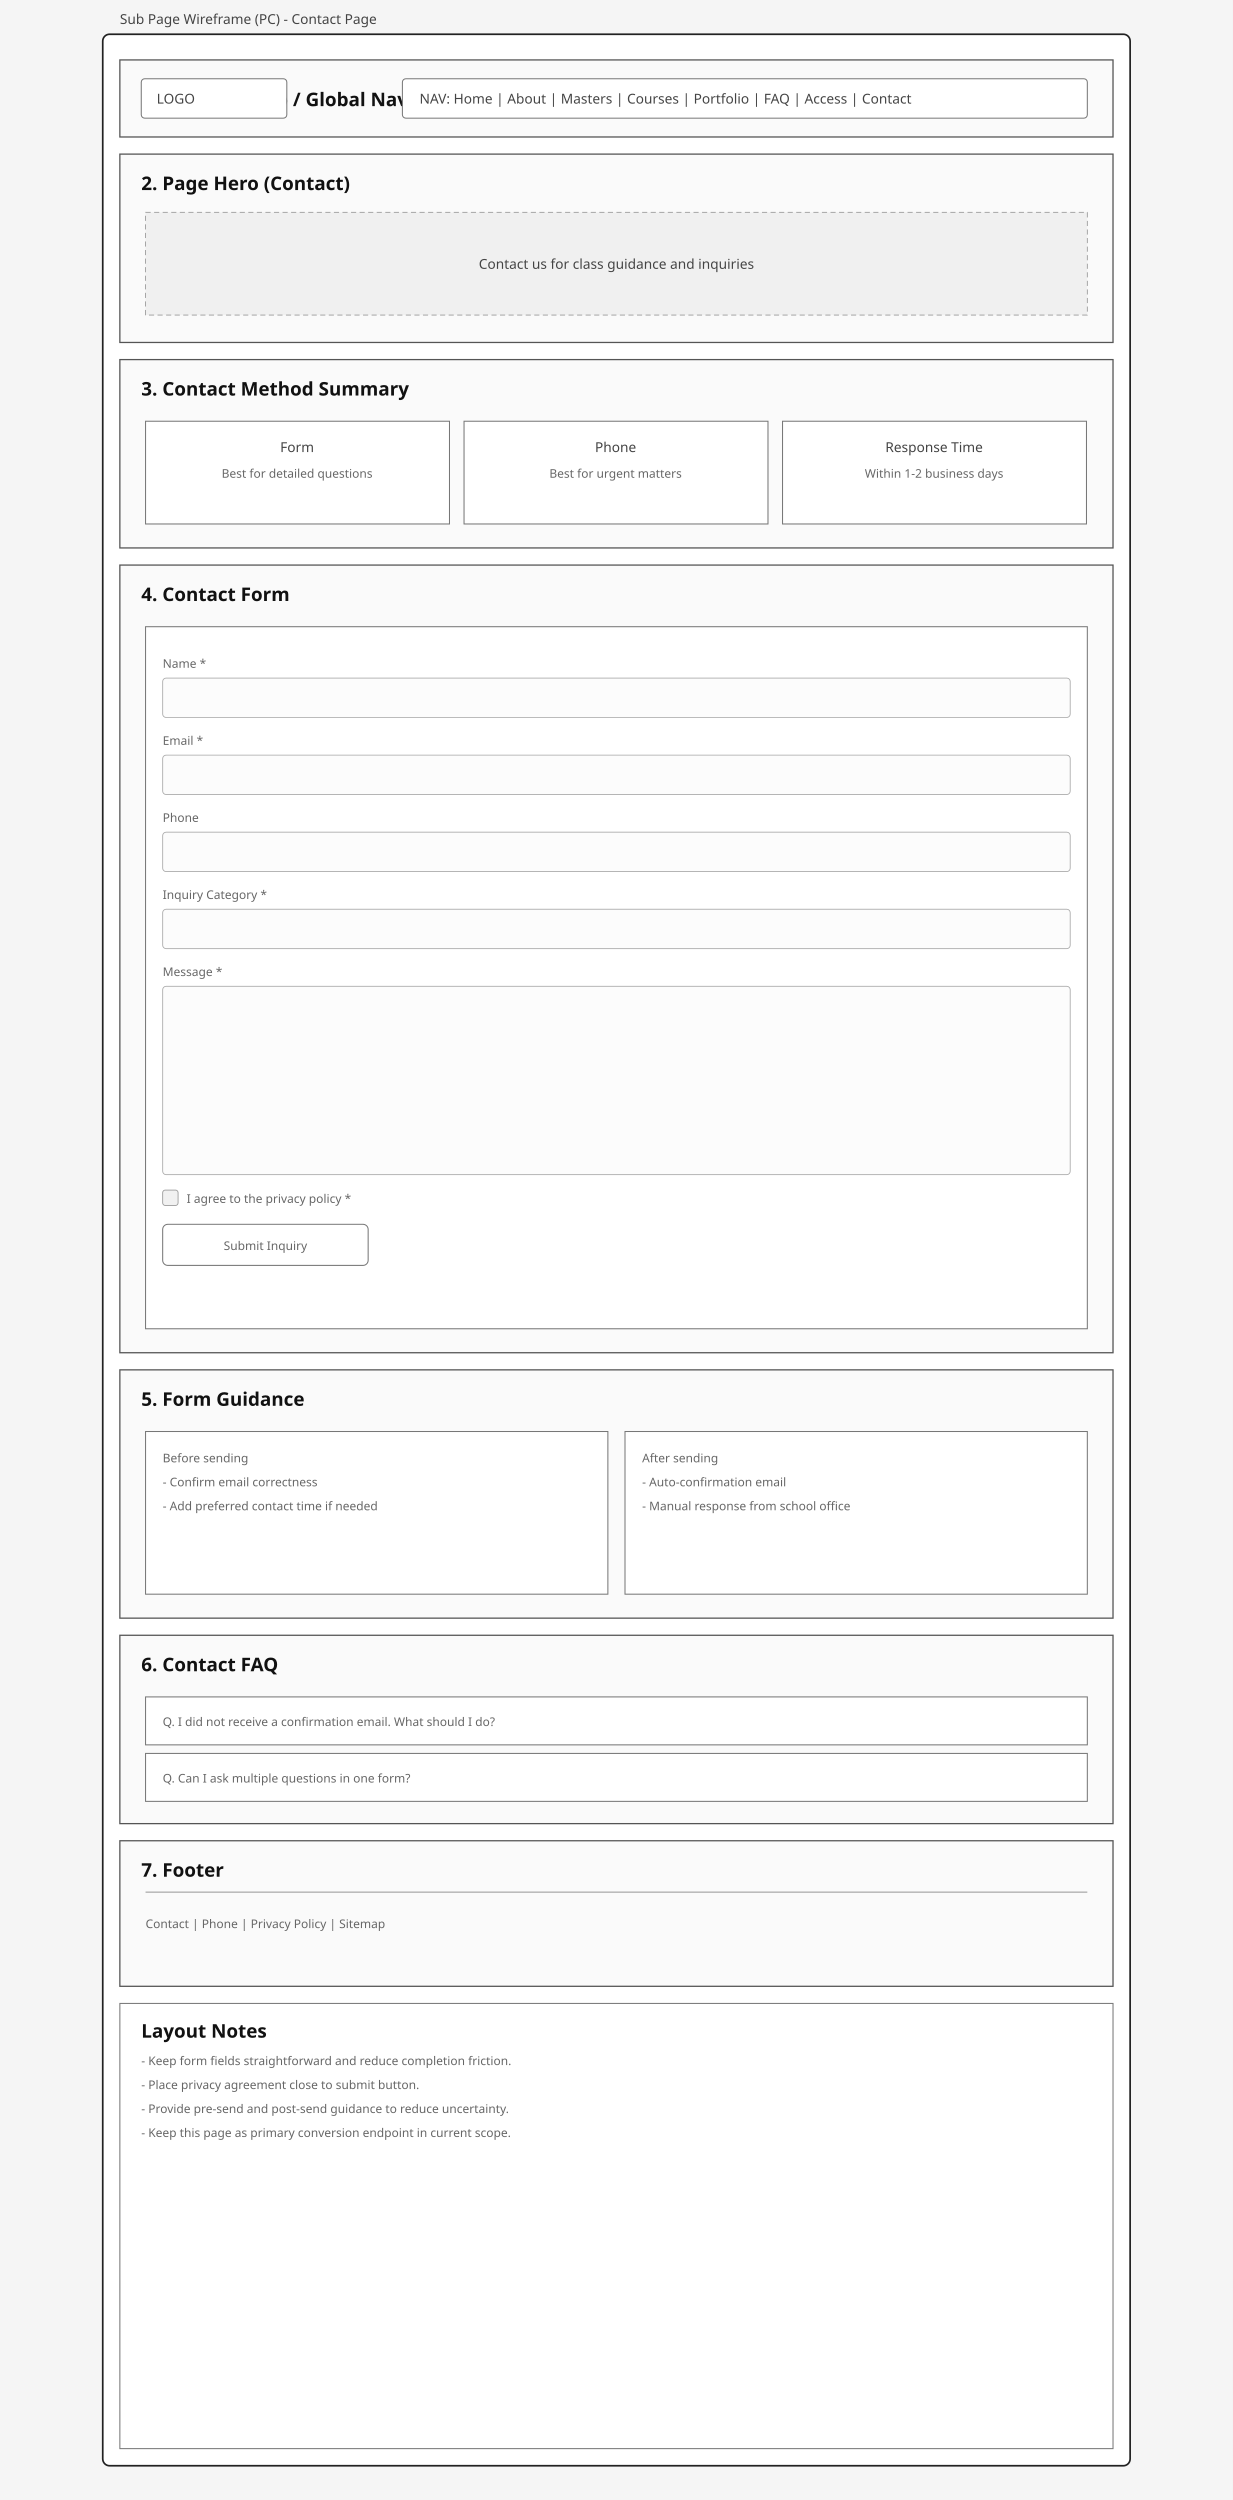
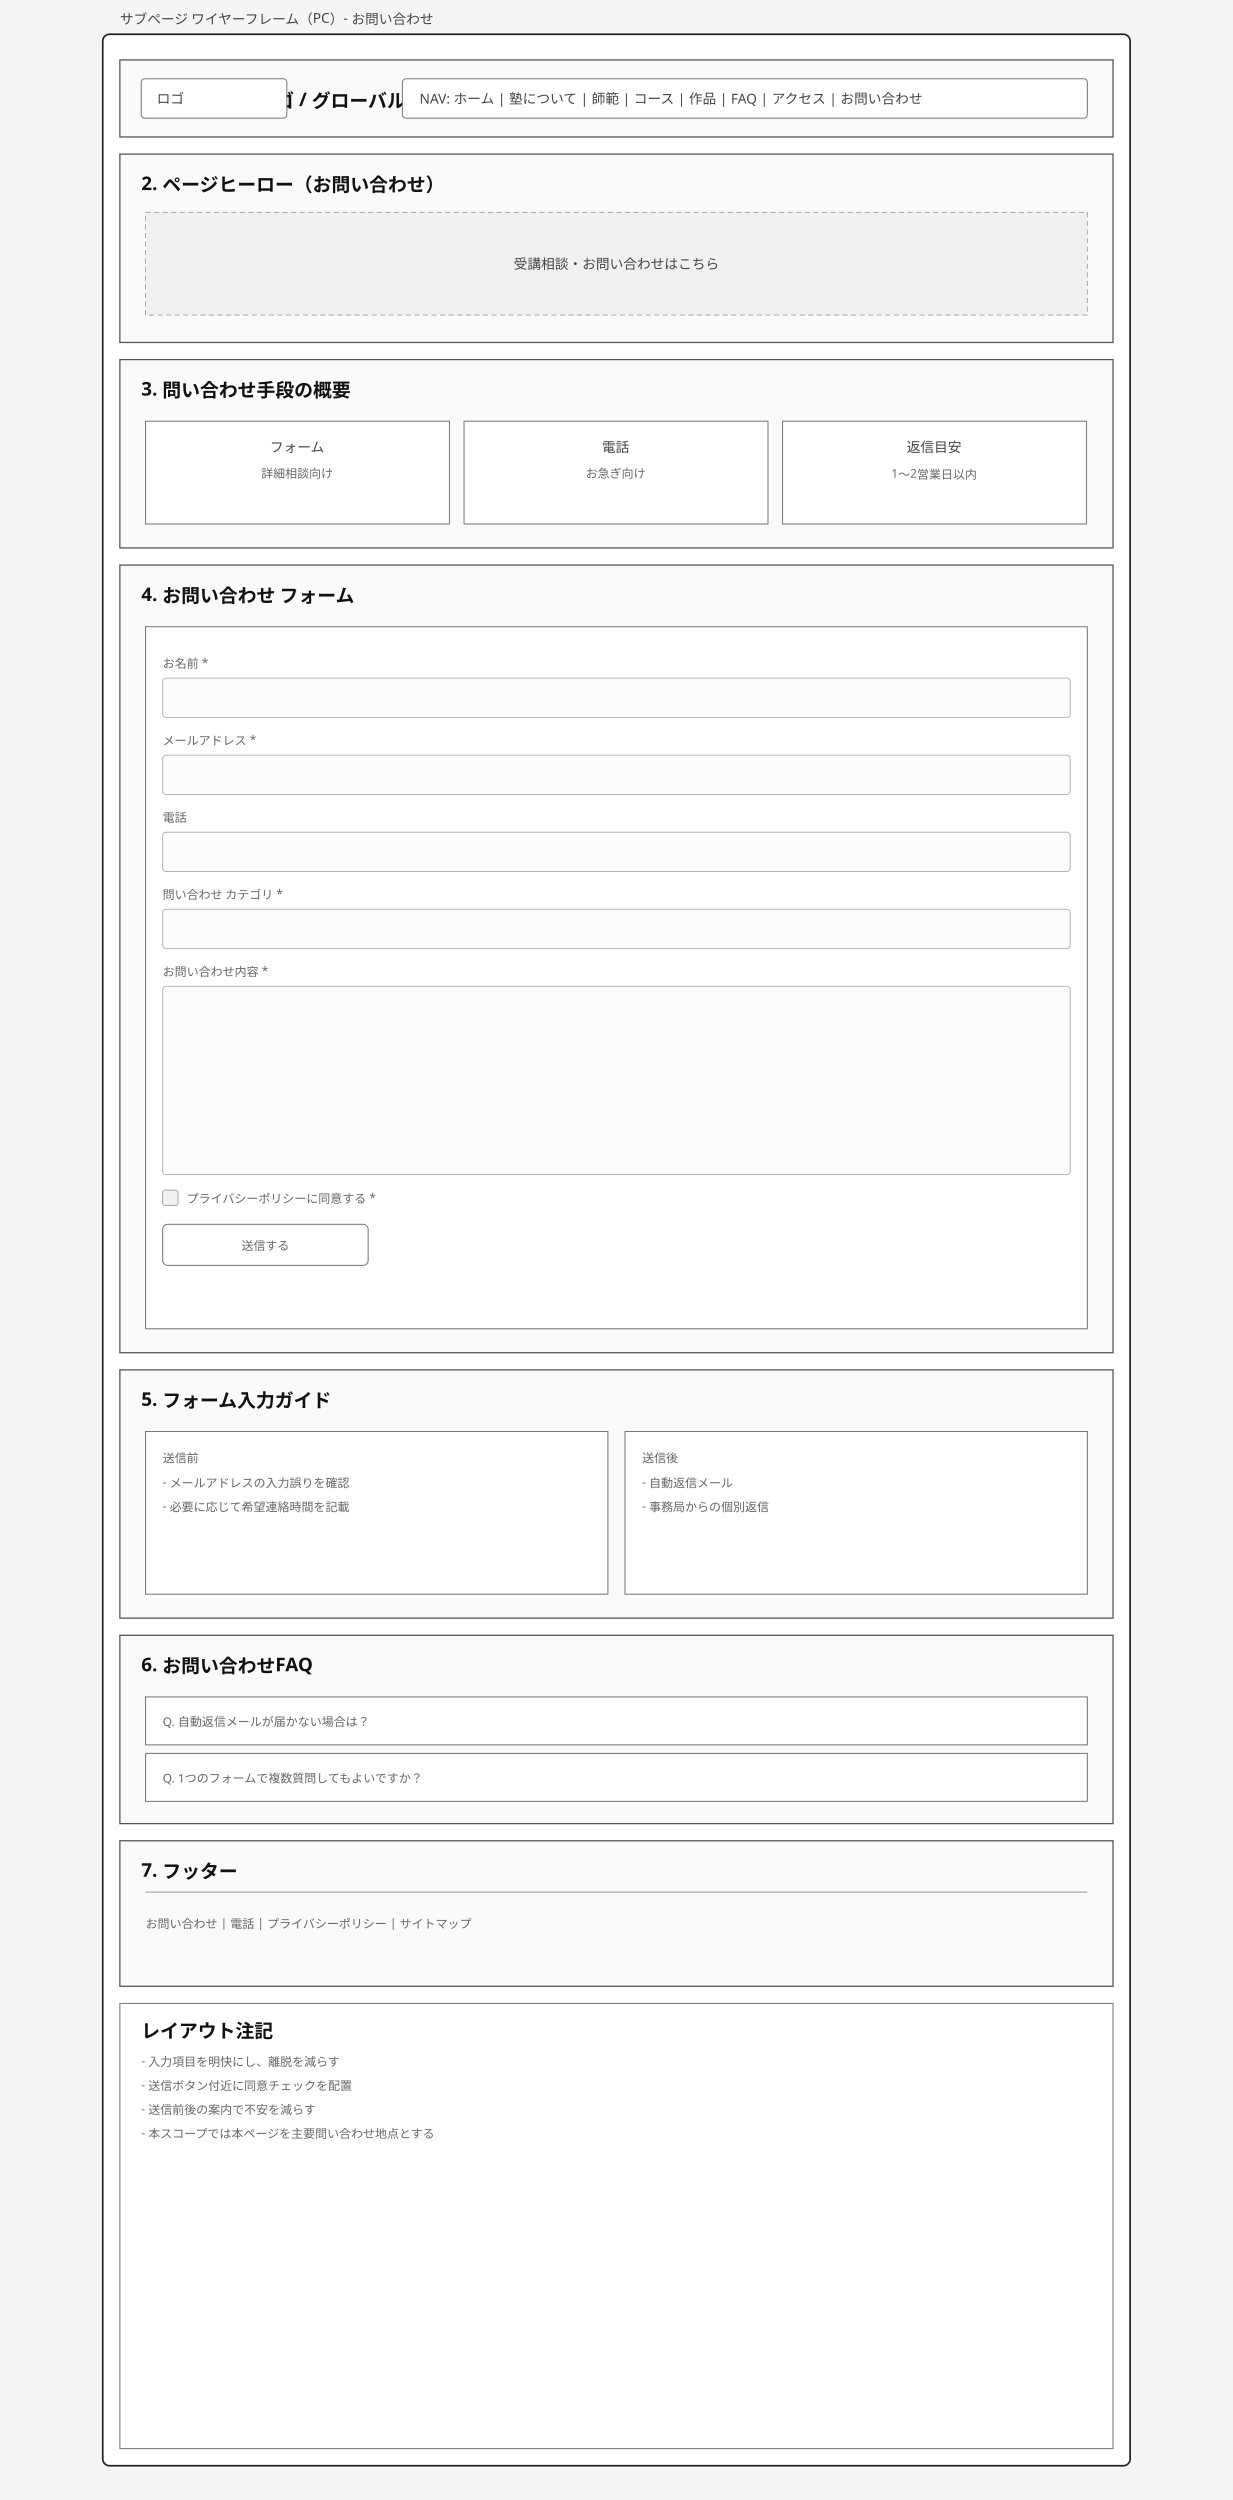
<svg xmlns="http://www.w3.org/2000/svg" width="1440" height="2920" viewBox="0 0 1440 2920">
  <defs>
    <style>
      .bg { fill: #f5f5f5; }
      .frame { fill: #ffffff; stroke: #222; stroke-width: 2; }
      .sec { fill: #fafafa; stroke: #555; stroke-width: 1.5; }
      .label { font-family: "Yu Gothic UI", "Meiryo", sans-serif; font-size: 22px; fill: #111; font-weight: 700; }
      .sub { font-family: "Yu Gothic UI", "Meiryo", sans-serif; font-size: 16px; fill: #444; }
      .tiny { font-family: "Yu Gothic UI", "Meiryo", sans-serif; font-size: 14px; fill: #666; }
      .card { fill: #fff; stroke: #777; stroke-width: 1.2; }
      .thumb { fill: #f0f0f0; stroke: #999; stroke-dasharray: 6 4; }
      .line { stroke: #999; stroke-width: 1.2; }
      .chip { fill: #f1f1f1; stroke: #999; stroke-width: 1; }
      .field { fill: #fcfcfc; stroke: #aaa; stroke-width: 1; }
    </style>
  </defs>
  <rect class="bg" x="0" y="0" width="1440" height="2920" />
  <rect class="frame" x="120" y="40" width="1200" height="2840" rx="8" />
-   <text x="140" y="28" class="sub">Sub Page Wireframe (PC) - Contact Page</text>
+   <text x="140" y="28" class="sub">サブページ ワイヤーフレーム（PC）- お問い合わせ</text>
  <rect class="sec" x="140" y="70" width="1160" height="90" />
-   <text x="165" y="124" class="label">1. Header (Logo / Global Navigation)</text>
+   <text x="165" y="124" class="label">1. ヘッダー（ロゴ / グローバルナビ）</text>
  <rect class="card" x="165" y="92" width="170" height="46" rx="4" />
-   <text x="183" y="121" class="sub">LOGO</text>
+   <text x="183" y="121" class="sub">ロゴ</text>
  <rect class="card" x="470" y="92" width="800" height="46" rx="4" />
-   <text x="490" y="121" class="sub">NAV: Home | About | Masters | Courses | Portfolio | FAQ | Access | Contact</text>
+   <text x="490" y="121" class="sub">NAV: ホーム | 塾について | 師範 | コース | 作品 | FAQ | アクセス | お問い合わせ</text>
  <rect class="sec" x="140" y="180" width="1160" height="220" />
-   <text x="165" y="222" class="label">2. Page Hero (Contact)</text>
+   <text x="165" y="222" class="label">2. ページヒーロー（お問い合わせ）</text>
  <rect class="thumb" x="170" y="248" width="1100" height="120" />
-   <text x="720" y="314" class="sub" text-anchor="middle">Contact us for class guidance and inquiries</text>
+   <text x="720" y="314" class="sub" text-anchor="middle">受講相談・お問い合わせはこちら</text>
  <rect class="sec" x="140" y="420" width="1160" height="220" />
-   <text x="165" y="462" class="label">3. Contact Method Summary</text>
+   <text x="165" y="462" class="label">3. 問い合わせ手段の概要</text>
  <rect class="card" x="170" y="492" width="355" height="120" />
  <rect class="card" x="542" y="492" width="355" height="120" />
  <rect class="card" x="914" y="492" width="355" height="120" />
-   <text x="347" y="528" class="sub" text-anchor="middle">Form</text>
-   <text x="719" y="528" class="sub" text-anchor="middle">Phone</text>
-   <text x="1091" y="528" class="sub" text-anchor="middle">Response Time</text>
-   <text x="347" y="558" class="tiny" text-anchor="middle">Best for detailed questions</text>
-   <text x="719" y="558" class="tiny" text-anchor="middle">Best for urgent matters</text>
-   <text x="1091" y="558" class="tiny" text-anchor="middle">Within 1-2 business days</text>
+   <text x="347" y="528" class="sub" text-anchor="middle">フォーム</text>
+   <text x="719" y="528" class="sub" text-anchor="middle">電話</text>
+   <text x="1091" y="528" class="sub" text-anchor="middle">返信目安</text>
+   <text x="347" y="558" class="tiny" text-anchor="middle">詳細相談向け</text>
+   <text x="719" y="558" class="tiny" text-anchor="middle">お急ぎ向け</text>
+   <text x="1091" y="558" class="tiny" text-anchor="middle">1〜2営業日以内</text>
  <rect class="sec" x="140" y="660" width="1160" height="920" />
-   <text x="165" y="702" class="label">4. Contact Form</text>
+   <text x="165" y="702" class="label">4. お問い合わせ フォーム</text>
  <rect class="card" x="170" y="732" width="1100" height="820" />
-   <text x="190" y="780" class="tiny">Name *</text>
+   <text x="190" y="780" class="tiny">お名前 *</text>
  <rect class="field" x="190" y="792" width="1060" height="46" rx="4" />
-   <text x="190" y="870" class="tiny">Email *</text>
+   <text x="190" y="870" class="tiny">メールアドレス *</text>
  <rect class="field" x="190" y="882" width="1060" height="46" rx="4" />
-   <text x="190" y="960" class="tiny">Phone</text>
+   <text x="190" y="960" class="tiny">電話</text>
  <rect class="field" x="190" y="972" width="1060" height="46" rx="4" />
-   <text x="190" y="1050" class="tiny">Inquiry Category *</text>
+   <text x="190" y="1050" class="tiny">問い合わせ カテゴリ *</text>
  <rect class="field" x="190" y="1062" width="1060" height="46" rx="4" />
-   <text x="190" y="1140" class="tiny">Message *</text>
+   <text x="190" y="1140" class="tiny">お問い合わせ内容 *</text>
  <rect class="field" x="190" y="1152" width="1060" height="220" rx="4" />
  <rect class="chip" x="190" y="1390" width="18" height="18" rx="3" />
-   <text x="218" y="1405" class="tiny">I agree to the privacy policy *</text>
+   <text x="218" y="1405" class="tiny">プライバシーポリシーに同意する *</text>
  <rect class="card" x="190" y="1430" width="240" height="48" rx="6" />
-   <text x="310" y="1460" class="tiny" text-anchor="middle">Submit Inquiry</text>
+   <text x="310" y="1460" class="tiny" text-anchor="middle">送信する</text>
  <rect class="sec" x="140" y="1600" width="1160" height="290" />
-   <text x="165" y="1642" class="label">5. Form Guidance</text>
+   <text x="165" y="1642" class="label">5. フォーム入力ガイド</text>
  <rect class="card" x="170" y="1672" width="540" height="190" />
  <rect class="card" x="730" y="1672" width="540" height="190" />
-   <text x="190" y="1708" class="tiny">Before sending</text>
-   <text x="190" y="1736" class="tiny">- Confirm email correctness</text>
-   <text x="190" y="1764" class="tiny">- Add preferred contact time if needed</text>
-   <text x="750" y="1708" class="tiny">After sending</text>
-   <text x="750" y="1736" class="tiny">- Auto-confirmation email</text>
-   <text x="750" y="1764" class="tiny">- Manual response from school office</text>
+   <text x="190" y="1708" class="tiny">送信前</text>
+   <text x="190" y="1736" class="tiny">- メールアドレスの入力誤りを確認</text>
+   <text x="190" y="1764" class="tiny">- 必要に応じて希望連絡時間を記載</text>
+   <text x="750" y="1708" class="tiny">送信後</text>
+   <text x="750" y="1736" class="tiny">- 自動返信メール</text>
+   <text x="750" y="1764" class="tiny">- 事務局からの個別返信</text>
  <rect class="sec" x="140" y="1910" width="1160" height="220" />
-   <text x="165" y="1952" class="label">6. Contact FAQ</text>
+   <text x="165" y="1952" class="label">6. お問い合わせFAQ</text>
  <rect class="card" x="170" y="1982" width="1100" height="56" />
  <rect class="card" x="170" y="2048" width="1100" height="56" />
-   <text x="190" y="2016" class="tiny">Q. I did not receive a confirmation email. What should I do?</text>
-   <text x="190" y="2082" class="tiny">Q. Can I ask multiple questions in one form?</text>
+   <text x="190" y="2016" class="tiny">Q. 自動返信メールが届かない場合は？</text>
+   <text x="190" y="2082" class="tiny">Q. 1つのフォームで複数質問してもよいですか？</text>
  <rect class="sec" x="140" y="2150" width="1160" height="170" />
-   <text x="165" y="2192" class="label">7. Footer</text>
+   <text x="165" y="2192" class="label">7. フッター</text>
  <line class="line" x1="170" y1="2210" x2="1270" y2="2210" />
-   <text x="170" y="2252" class="tiny">Contact | Phone | Privacy Policy | Sitemap</text>
+   <text x="170" y="2252" class="tiny">お問い合わせ | 電話 | プライバシーポリシー | サイトマップ</text>
  <rect class="card" x="140" y="2340" width="1160" height="520" />
-   <text x="165" y="2380" class="label">Layout Notes</text>
-   <text x="165" y="2412" class="tiny">- Keep form fields straightforward and reduce completion friction.</text>
-   <text x="165" y="2440" class="tiny">- Place privacy agreement close to submit button.</text>
-   <text x="165" y="2468" class="tiny">- Provide pre-send and post-send guidance to reduce uncertainty.</text>
-   <text x="165" y="2496" class="tiny">- Keep this page as primary conversion endpoint in current scope.</text>
+   <text x="165" y="2380" class="label">レイアウト注記</text>
+   <text x="165" y="2412" class="tiny">- 入力項目を明快にし、離脱を減らす</text>
+   <text x="165" y="2440" class="tiny">- 送信ボタン付近に同意チェックを配置</text>
+   <text x="165" y="2468" class="tiny">- 送信前後の案内で不安を減らす</text>
+   <text x="165" y="2496" class="tiny">- 本スコープでは本ページを主要問い合わせ地点とする</text>
</svg>
